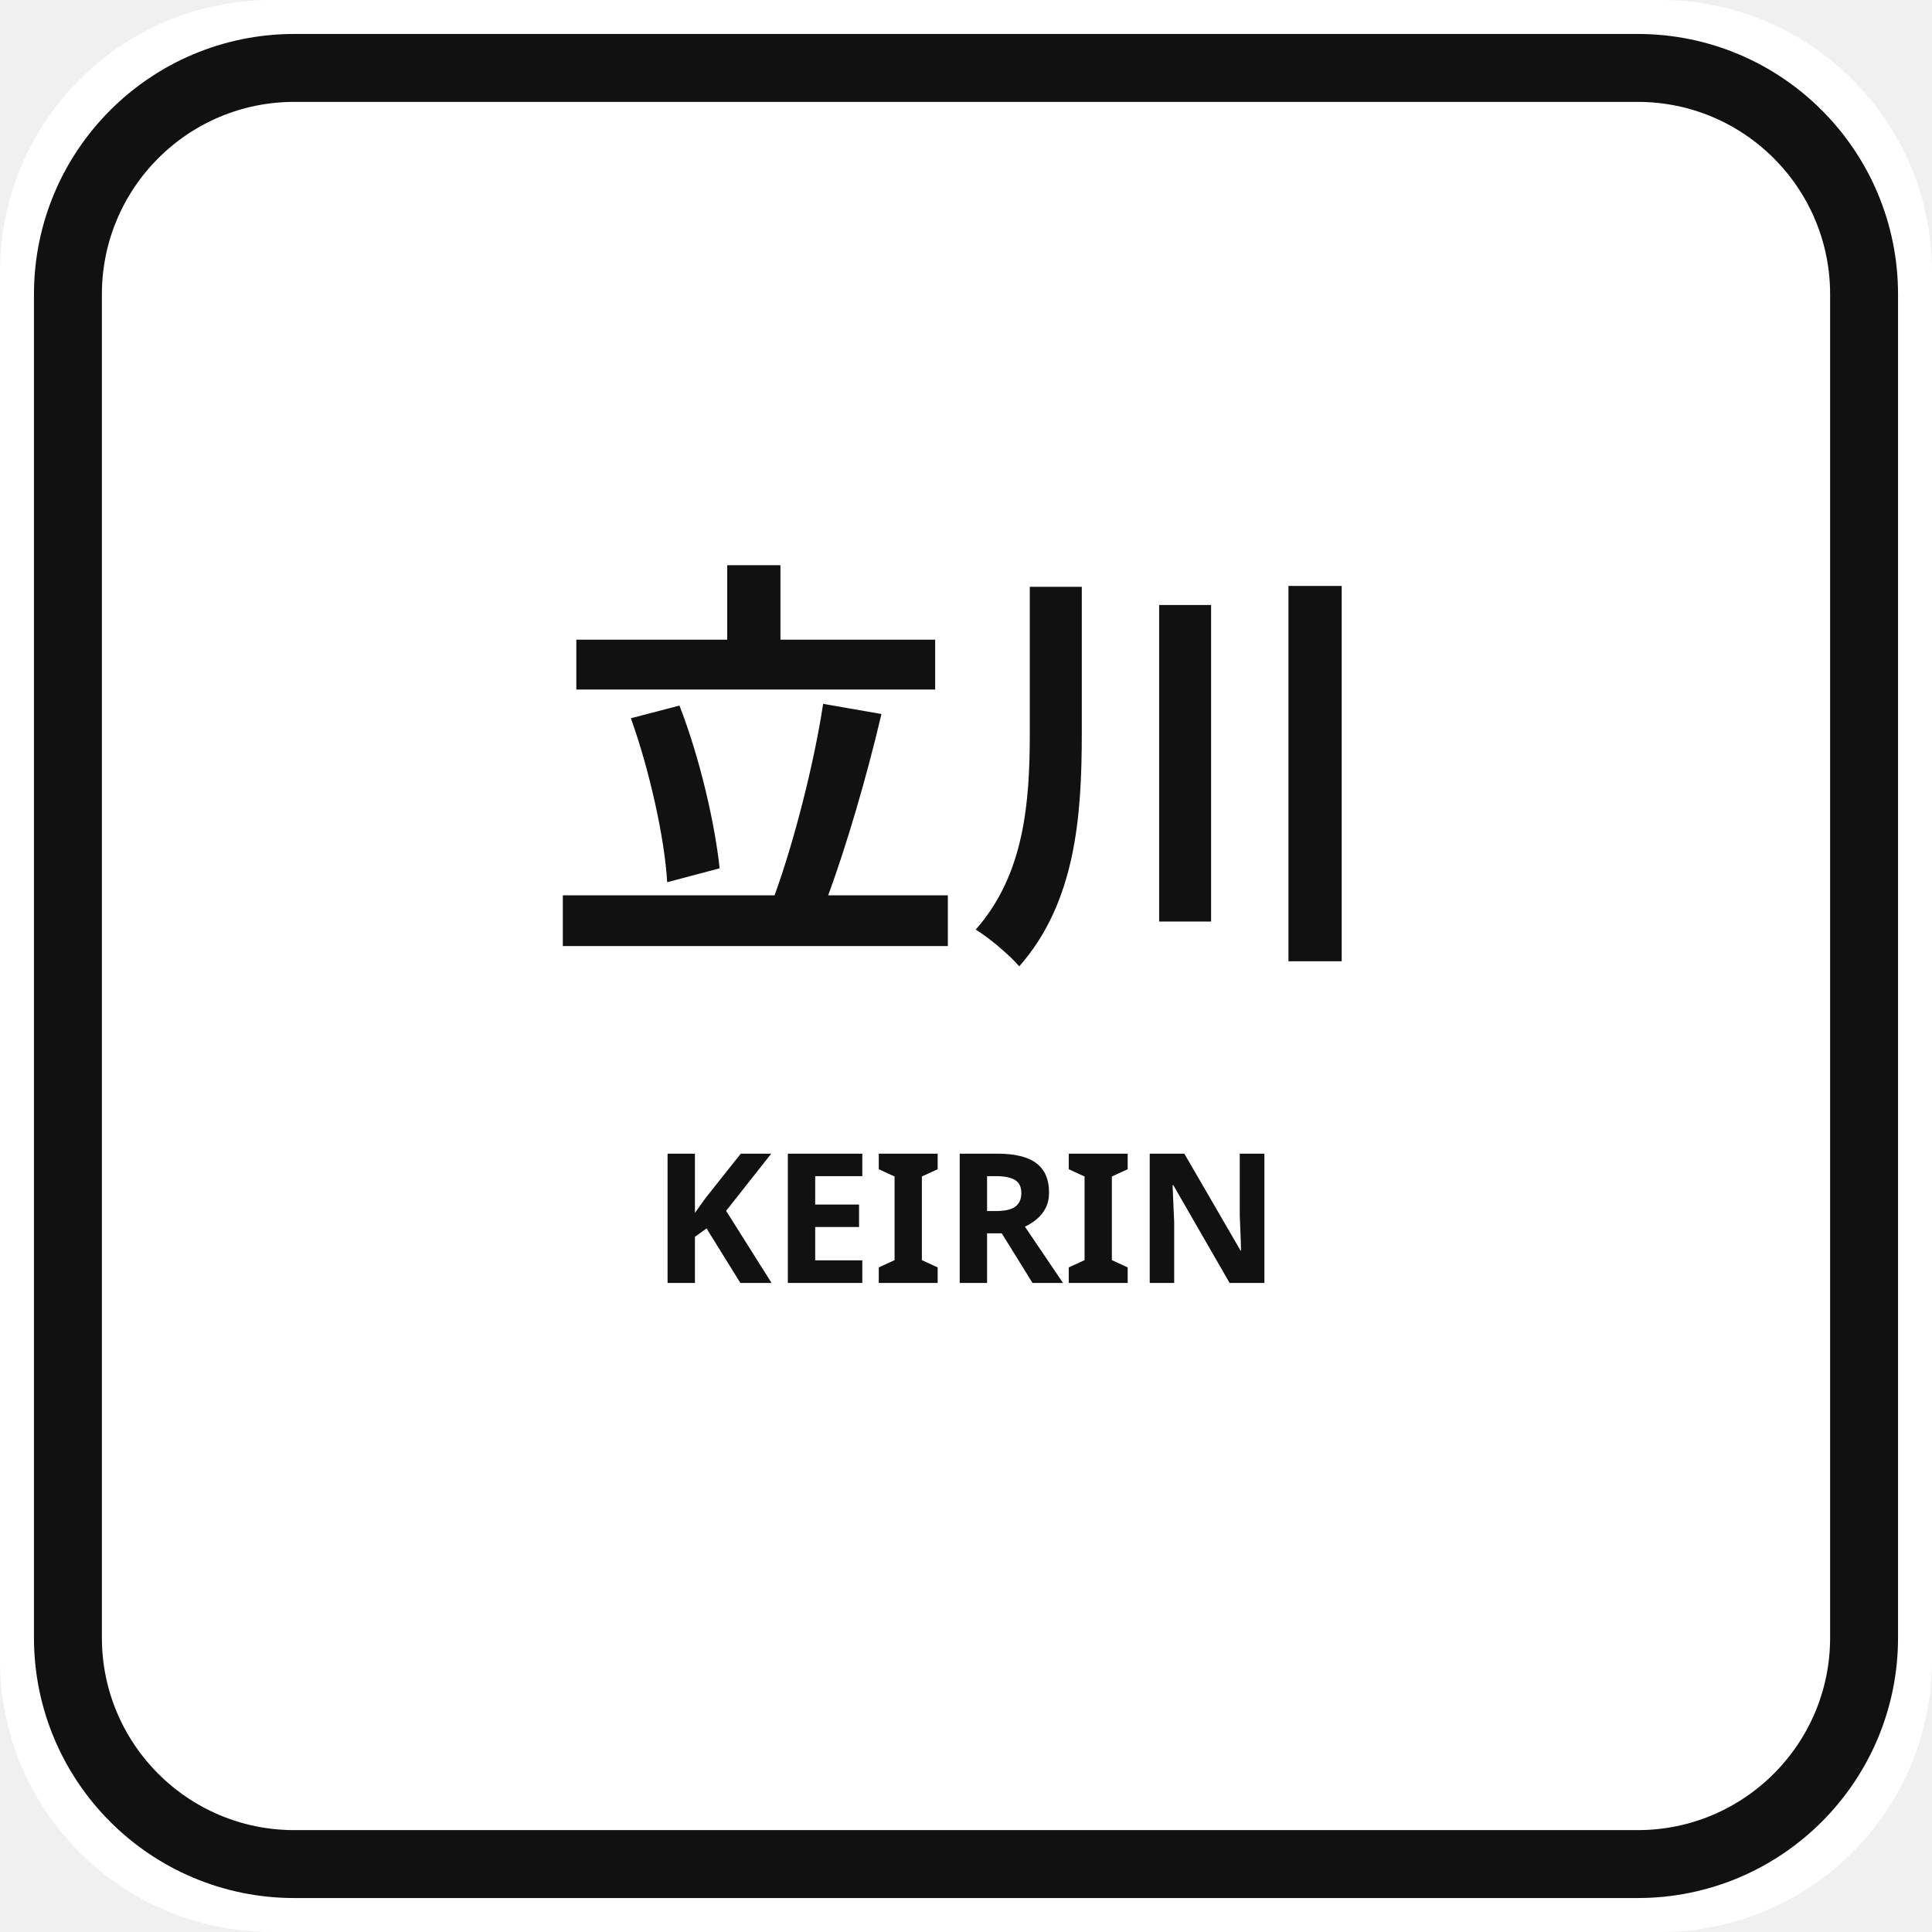
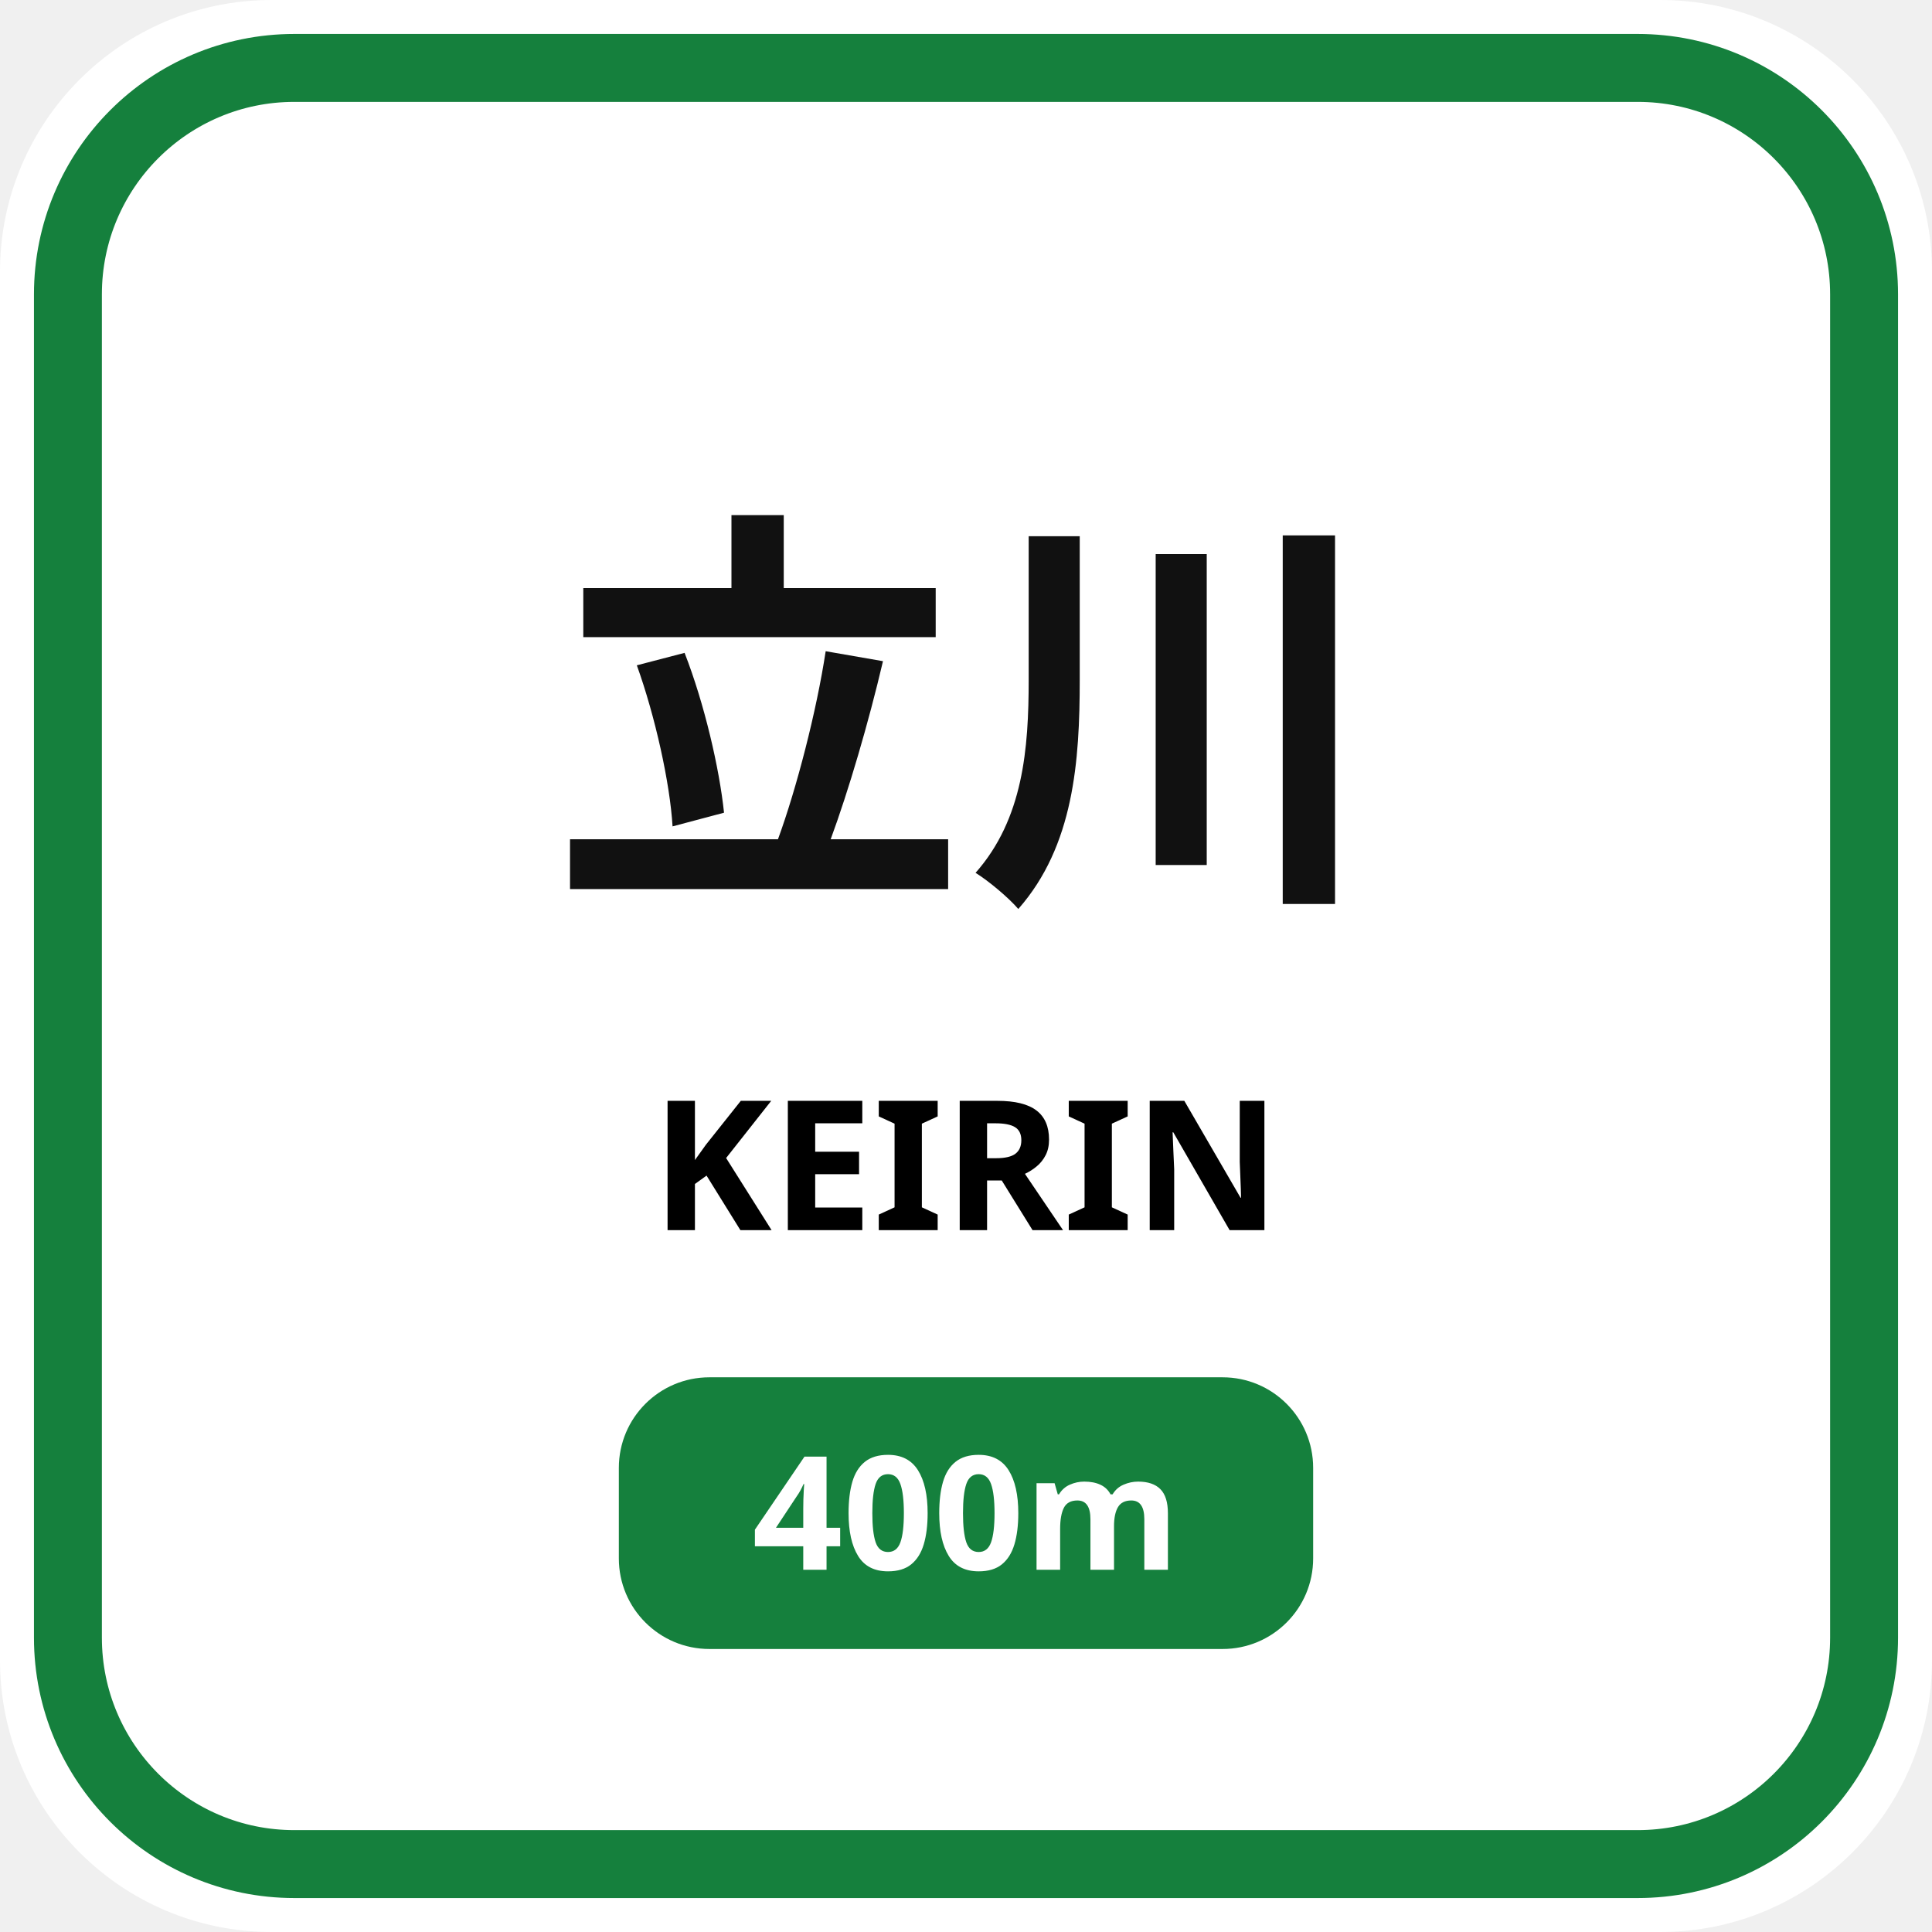
<svg xmlns="http://www.w3.org/2000/svg" viewBox="0 0 512 512">
  <rect width="512" height="512" rx="72" fill="white" />
-   <rect x="18" y="18" width="476" height="476" rx="60" fill="none" stroke="#111" stroke-width="18" />
-   <text x="256" y="245" text-anchor="middle" font-family="sans-serif" font-weight="700" font-size="112" fill="#111">立川</text>
-   <text x="256" y="340" text-anchor="middle" font-family="sans-serif" font-weight="700" font-size="48" fill="#111">KEIRIN</text>
+   <rect x="18" y="18" width="476" height="476" rx="60" fill="none" stroke="#15803d" stroke-width="18" />
+   <text x="256" y="230" text-anchor="middle" font-family="sans-serif" font-weight="800" font-size="110" fill="#111">立川</text>
+   <text x="256" y="326" text-anchor="middle" font-family="sans-serif" font-weight="800" font-size="48">KEIRIN</text>
+   <rect x="164" y="365" width="184" height="72" rx="24" fill="#15803d" />
+   <text x="256" y="416" text-anchor="middle" font-family="sans-serif" font-weight="900" font-size="42" fill="white">400m</text>
</svg>
